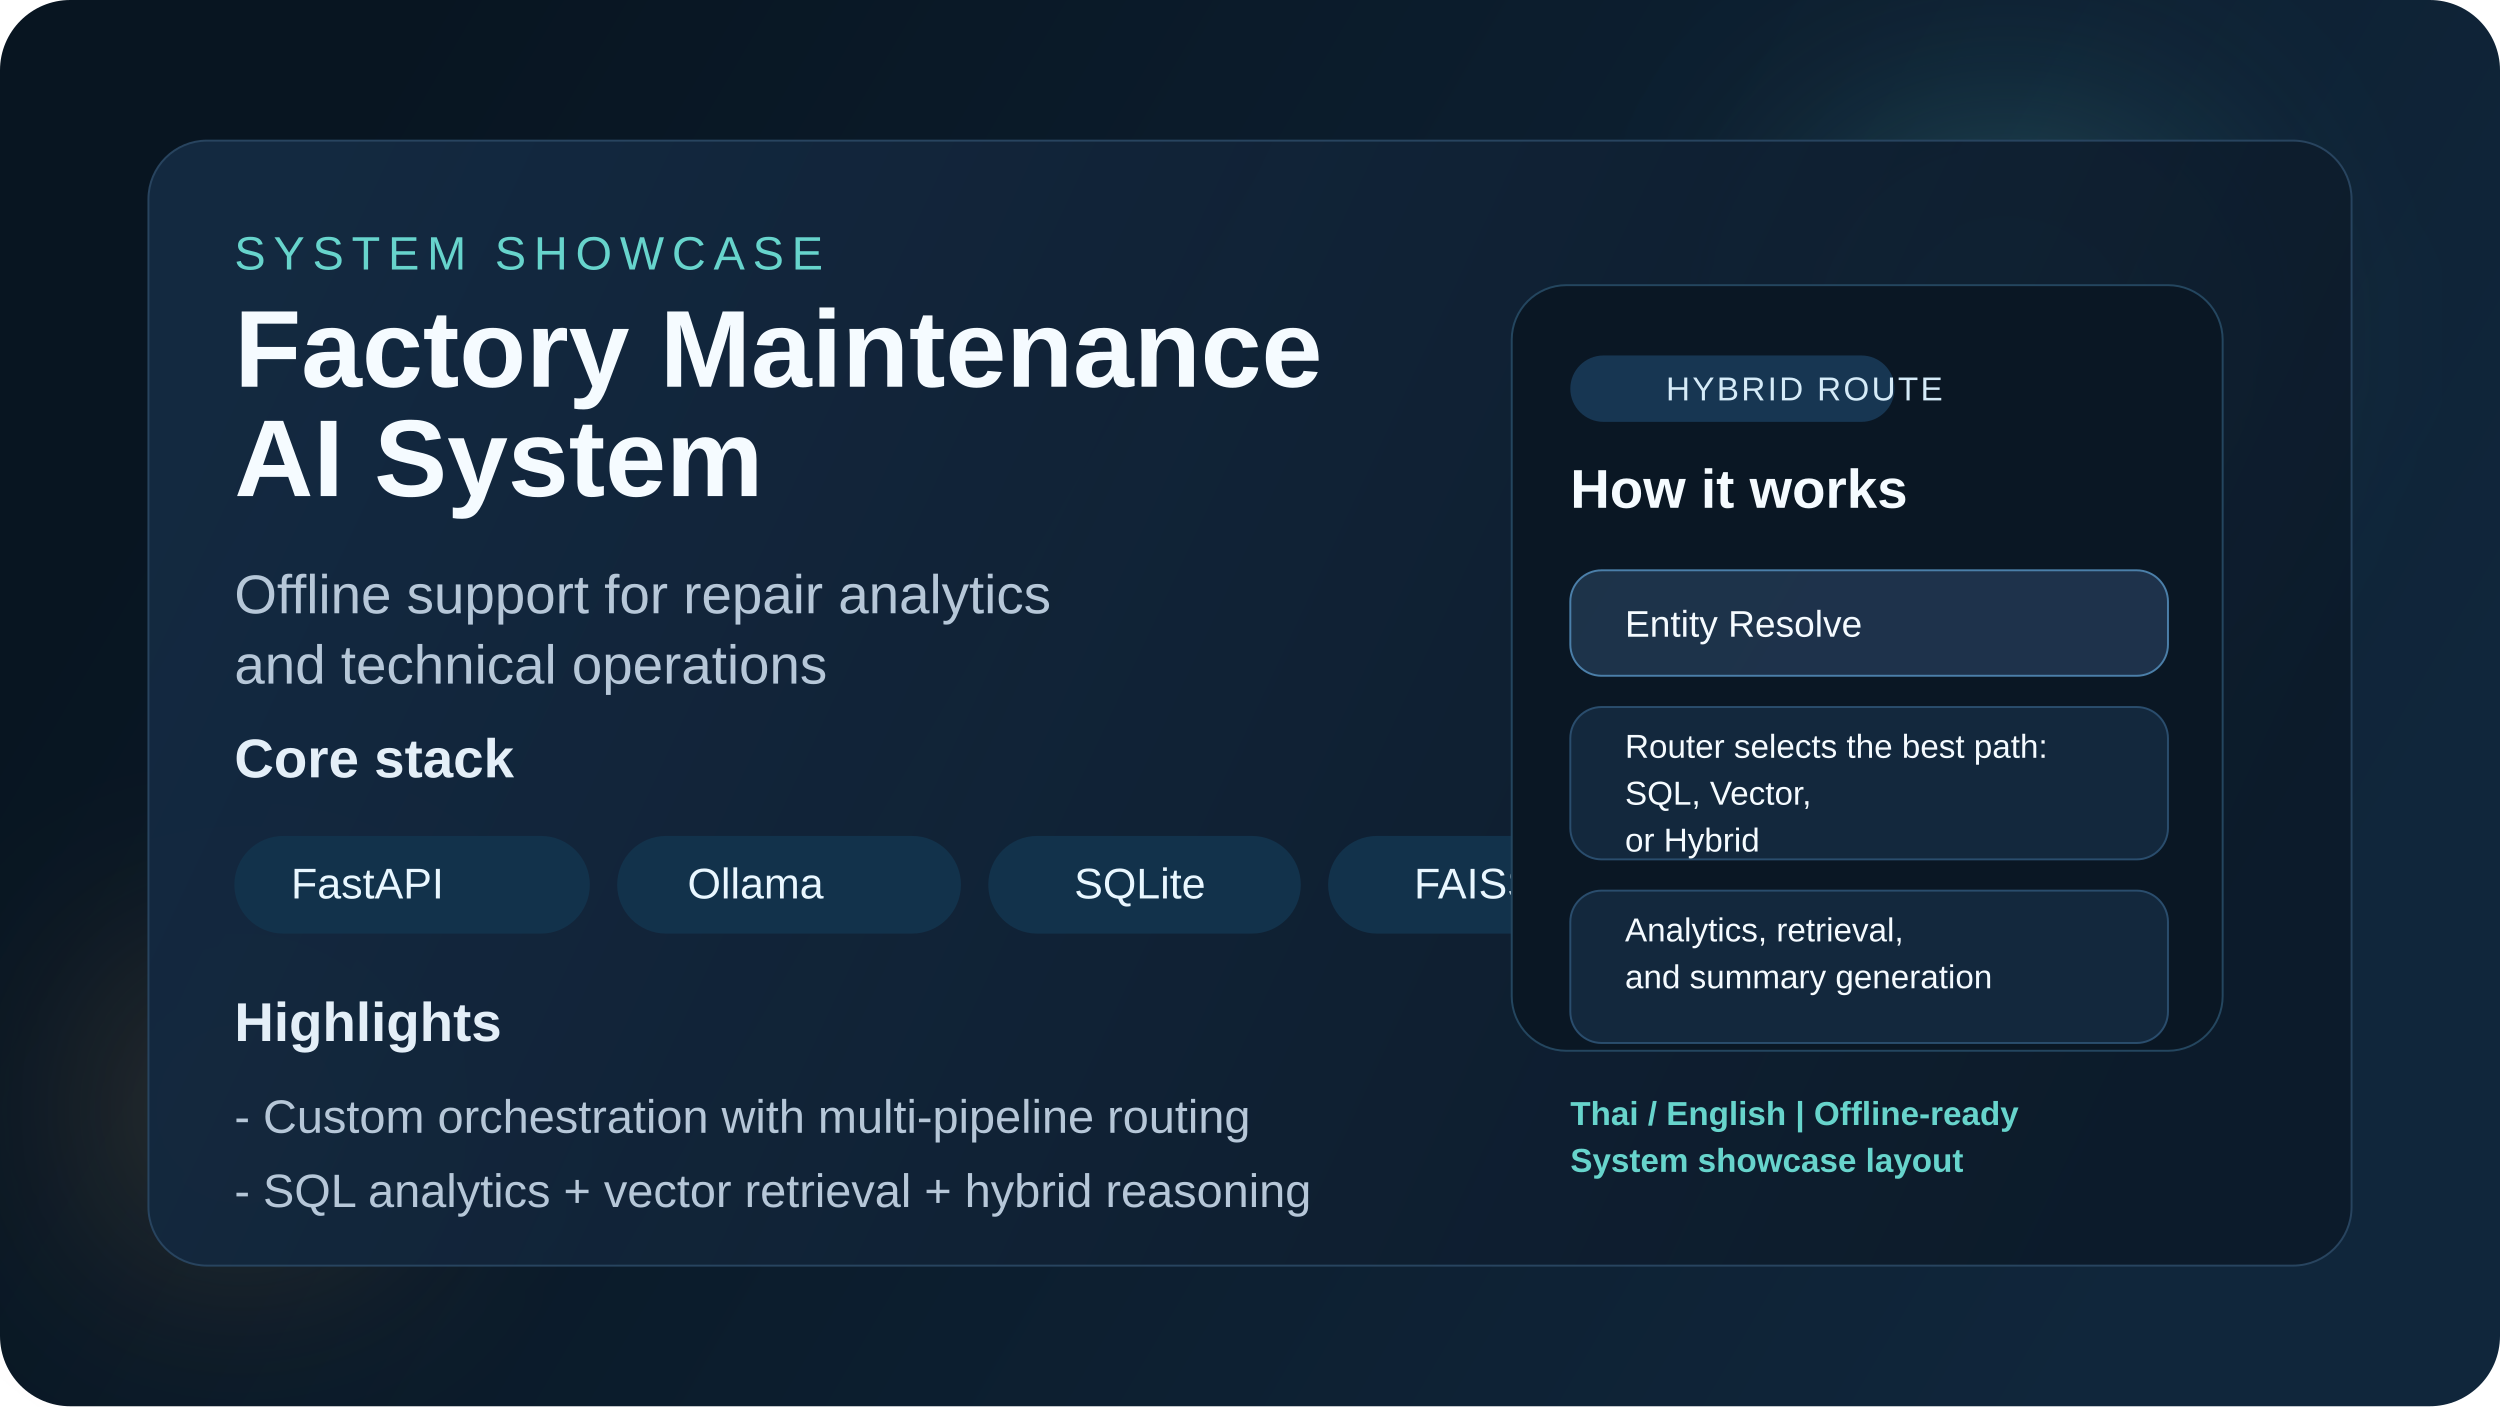
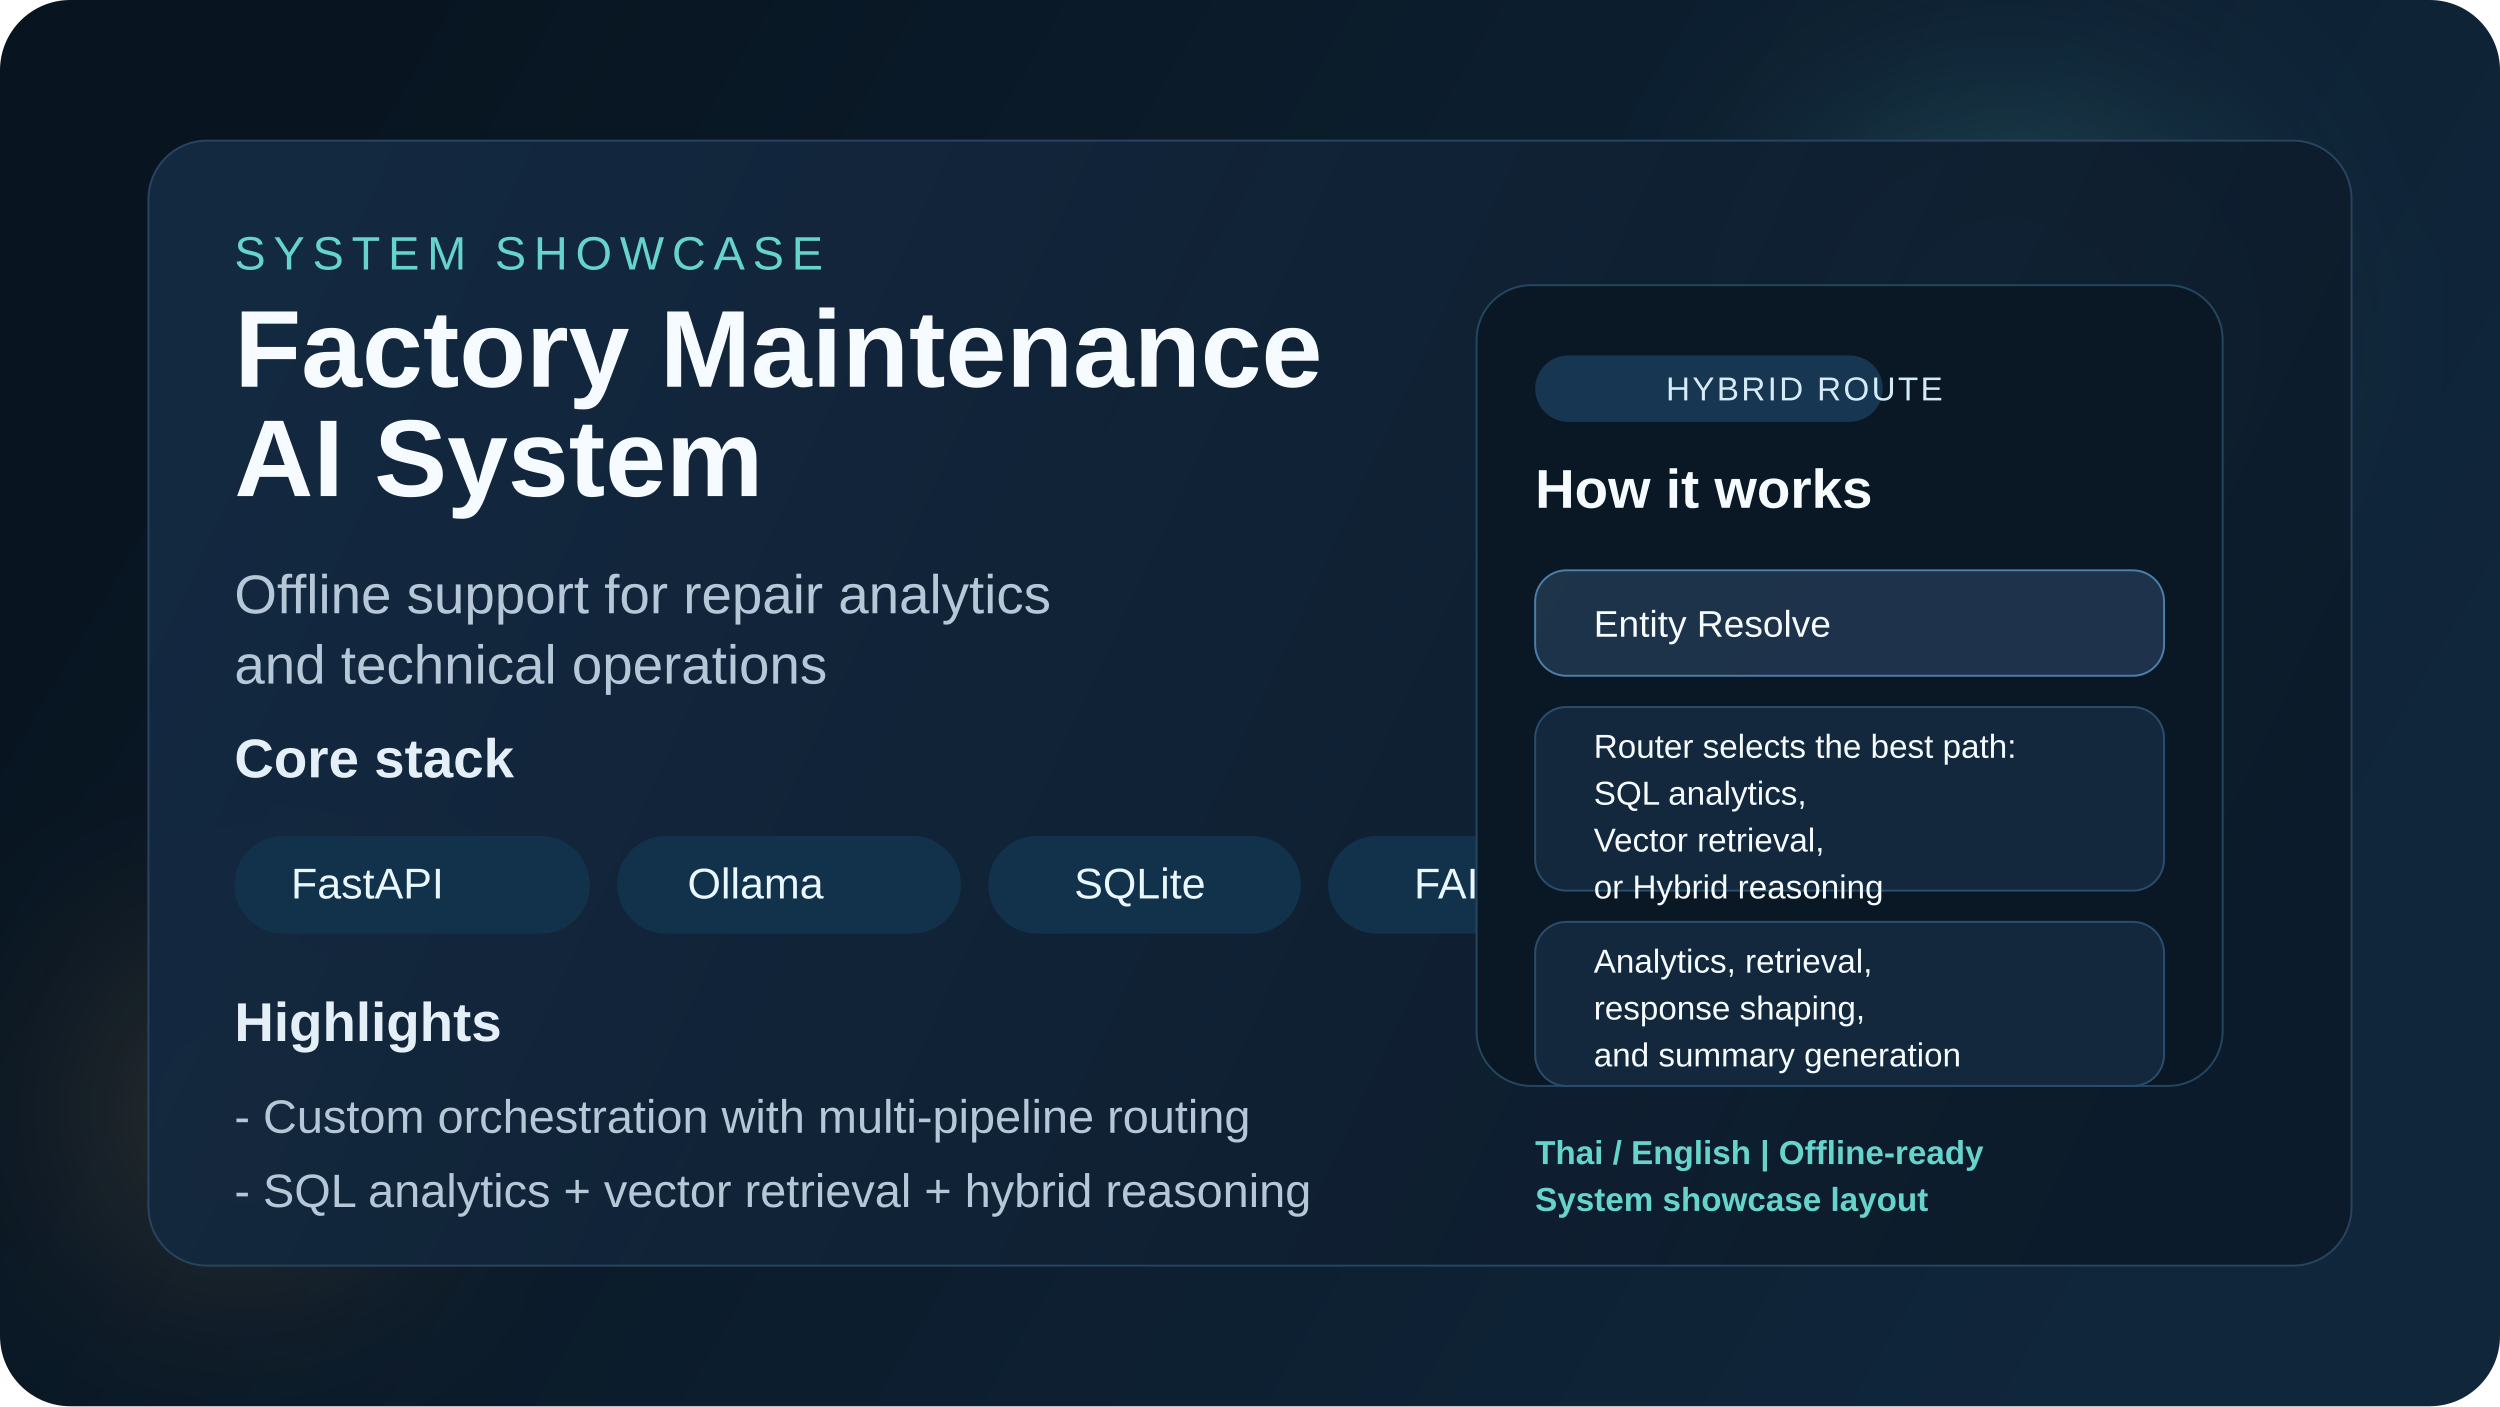
<svg xmlns="http://www.w3.org/2000/svg" width="1280" height="720" viewBox="0 0 1280 720" fill="none">
  <defs>
    <linearGradient id="bg" x1="160" y1="84" x2="1106" y2="640" gradientUnits="userSpaceOnUse">
      <stop stop-color="#081521" />
      <stop offset="1" stop-color="#10263B" />
    </linearGradient>
    <linearGradient id="card" x1="111" y1="145" x2="1096" y2="607" gradientUnits="userSpaceOnUse">
      <stop stop-color="#142A42" stop-opacity="0.96" />
      <stop offset="1" stop-color="#0C1A29" stop-opacity="0.92" />
    </linearGradient>
    <linearGradient id="accent" x1="237" y1="151" x2="820" y2="498" gradientUnits="userSpaceOnUse">
      <stop stop-color="#67D4CC" />
      <stop offset="1" stop-color="#78AEF8" />
    </linearGradient>
    <filter id="blurA" x="805" y="-50" width="445" height="445" filterUnits="userSpaceOnUse" color-interpolation-filters="sRGB">
      <feGaussianBlur stdDeviation="60" />
    </filter>
    <filter id="blurB" x="-58" y="385" width="365" height="365" filterUnits="userSpaceOnUse" color-interpolation-filters="sRGB">
      <feGaussianBlur stdDeviation="60" />
    </filter>
  </defs>
  <rect width="1280" height="720" rx="36" fill="url(#bg)" />
  <g filter="url(#blurA)">
    <circle cx="1027" cy="172" r="102" fill="#67D4CC" fill-opacity="0.28" />
  </g>
  <g filter="url(#blurB)">
    <circle cx="124" cy="568" r="62" fill="#F1A85B" fill-opacity="0.28" />
  </g>
  <rect x="76" y="72" width="1128" height="576" rx="30" fill="url(#card)" stroke="#28445F" />
  <text x="120" y="138" fill="#67D4CC" font-family="Segoe UI, Arial, sans-serif" font-size="24" letter-spacing="4">SYSTEM SHOWCASE</text>
  <text x="120" y="198" fill="#F5FBFF" font-family="Segoe UI, Arial, sans-serif" font-size="56" font-weight="700">Factory Maintenance</text>
  <text x="120" y="254" fill="#F5FBFF" font-family="Segoe UI, Arial, sans-serif" font-size="56" font-weight="700">AI System</text>
  <text x="120" y="314" fill="#B6C7D8" font-family="Segoe UI, Arial, sans-serif" font-size="28">
    <tspan x="120" dy="0">Offline support for repair analytics</tspan>
    <tspan x="120" dy="36">and technical operations</tspan>
  </text>
  <text x="120" y="398" fill="#E4EFF8" font-family="Segoe UI, Arial, sans-serif" font-size="28" font-weight="600">Core stack</text>
  <g>
    <rect x="120" y="428" width="182" height="50" rx="25" fill="#12324B" />
    <text x="149" y="460" fill="#E9F7FF" font-family="Segoe UI, Arial, sans-serif" font-size="22">FastAPI</text>
    <rect x="316" y="428" width="176" height="50" rx="25" fill="#12324B" />
    <text x="352" y="460" fill="#E9F7FF" font-family="Segoe UI, Arial, sans-serif" font-size="22">Ollama</text>
    <rect x="506" y="428" width="160" height="50" rx="25" fill="#12324B" />
    <text x="550" y="460" fill="#E9F7FF" font-family="Segoe UI, Arial, sans-serif" font-size="22">SQLite</text>
    <rect x="680" y="428" width="146" height="50" rx="25" fill="#12324B" />
    <text x="724" y="460" fill="#E9F7FF" font-family="Segoe UI, Arial, sans-serif" font-size="22">FAISS</text>
  </g>
  <text x="120" y="533" fill="#E4EFF8" font-family="Segoe UI, Arial, sans-serif" font-size="28" font-weight="600">Highlights</text>
  <text x="120" y="580" fill="#B6C7D8" font-family="Segoe UI, Arial, sans-serif" font-size="24">- Custom orchestration with multi-pipeline routing</text>
  <text x="120" y="618" fill="#B6C7D8" font-family="Segoe UI, Arial, sans-serif" font-size="24">- SQL analytics + vector retrieval + hybrid reasoning</text>
-   <rect x="774" y="146" width="364" height="392" rx="28" fill="#0A1724" stroke="#24465F" />
-   <rect x="804" y="182" width="166" height="34" rx="17" fill="#173652" />
+   <rect x="756" y="146" width="382" height="410" rx="28" fill="#0A1724" stroke="#24465F" />
+   <rect x="786" y="182" width="178" height="34" rx="17" fill="#173652" />
  <text x="853" y="205" fill="#D5EBF8" font-family="Segoe UI, Arial, sans-serif" font-size="17" letter-spacing="1.2">HYBRID ROUTE</text>
-   <text x="804" y="260" fill="#F5FBFF" font-family="Segoe UI, Arial, sans-serif" font-size="28" font-weight="700">How it works</text>
-   <rect x="804" y="292" width="306" height="54" rx="16" fill="url(#accent)" fill-opacity="0.18" stroke="#4B7FA9" />
-   <text x="832" y="326" fill="#F5FBFF" font-family="Segoe UI, Arial, sans-serif" font-size="19">Entity Resolve</text>
-   <rect x="804" y="362" width="306" height="78" rx="16" fill="#13283D" stroke="#2A4D6D" />
-   <text x="832" y="388" fill="#F5FBFF" font-family="Segoe UI, Arial, sans-serif" font-size="17">
-     <tspan x="832" dy="0">Router selects the best path:</tspan>
-     <tspan x="832" dy="24">SQL, Vector,</tspan>
-     <tspan x="832" dy="24">or Hybrid</tspan>
+   <text x="786" y="260" fill="#F5FBFF" font-family="Segoe UI, Arial, sans-serif" font-size="28" font-weight="700">How it works</text>
+   <rect x="786" y="292" width="322" height="54" rx="16" fill="url(#accent)" fill-opacity="0.18" stroke="#4B7FA9" />
+   <text x="816" y="326" fill="#F5FBFF" font-family="Segoe UI, Arial, sans-serif" font-size="19">Entity Resolve</text>
+   <rect x="786" y="362" width="322" height="94" rx="16" fill="#13283D" stroke="#2A4D6D" />
+   <text x="816" y="388" fill="#F5FBFF" font-family="Segoe UI, Arial, sans-serif" font-size="17">
+     <tspan x="816" dy="0">Router selects the best path:</tspan>
+     <tspan x="816" dy="24">SQL analytics,</tspan>
+     <tspan x="816" dy="24">Vector retrieval,</tspan>
+     <tspan x="816" dy="24">or Hybrid reasoning</tspan>
  </text>
-   <rect x="804" y="456" width="306" height="78" rx="16" fill="#13283D" stroke="#2A4D6D" />
-   <text x="832" y="482" fill="#F5FBFF" font-family="Segoe UI, Arial, sans-serif" font-size="17">
-     <tspan x="832" dy="0">Analytics, retrieval,</tspan>
-     <tspan x="832" dy="24">and summary generation</tspan>
+   <rect x="786" y="472" width="322" height="84" rx="16" fill="#13283D" stroke="#2A4D6D" />
+   <text x="816" y="498" fill="#F5FBFF" font-family="Segoe UI, Arial, sans-serif" font-size="17">
+     <tspan x="816" dy="0">Analytics, retrieval,</tspan>
+     <tspan x="816" dy="24">response shaping,</tspan>
+     <tspan x="816" dy="24">and summary generation</tspan>
  </text>
-   <text x="804" y="576" fill="#67D4CC" font-family="Segoe UI, Arial, sans-serif" font-size="17" font-weight="600">
-     <tspan x="804" dy="0">Thai / English  |  Offline-ready</tspan>
-     <tspan x="804" dy="24">System showcase layout</tspan>
+   <text x="786" y="596" fill="#67D4CC" font-family="Segoe UI, Arial, sans-serif" font-size="17" font-weight="600">
+     <tspan x="786" dy="0">Thai / English  |  Offline-ready</tspan>
+     <tspan x="786" dy="24">System showcase layout</tspan>
  </text>
</svg>
